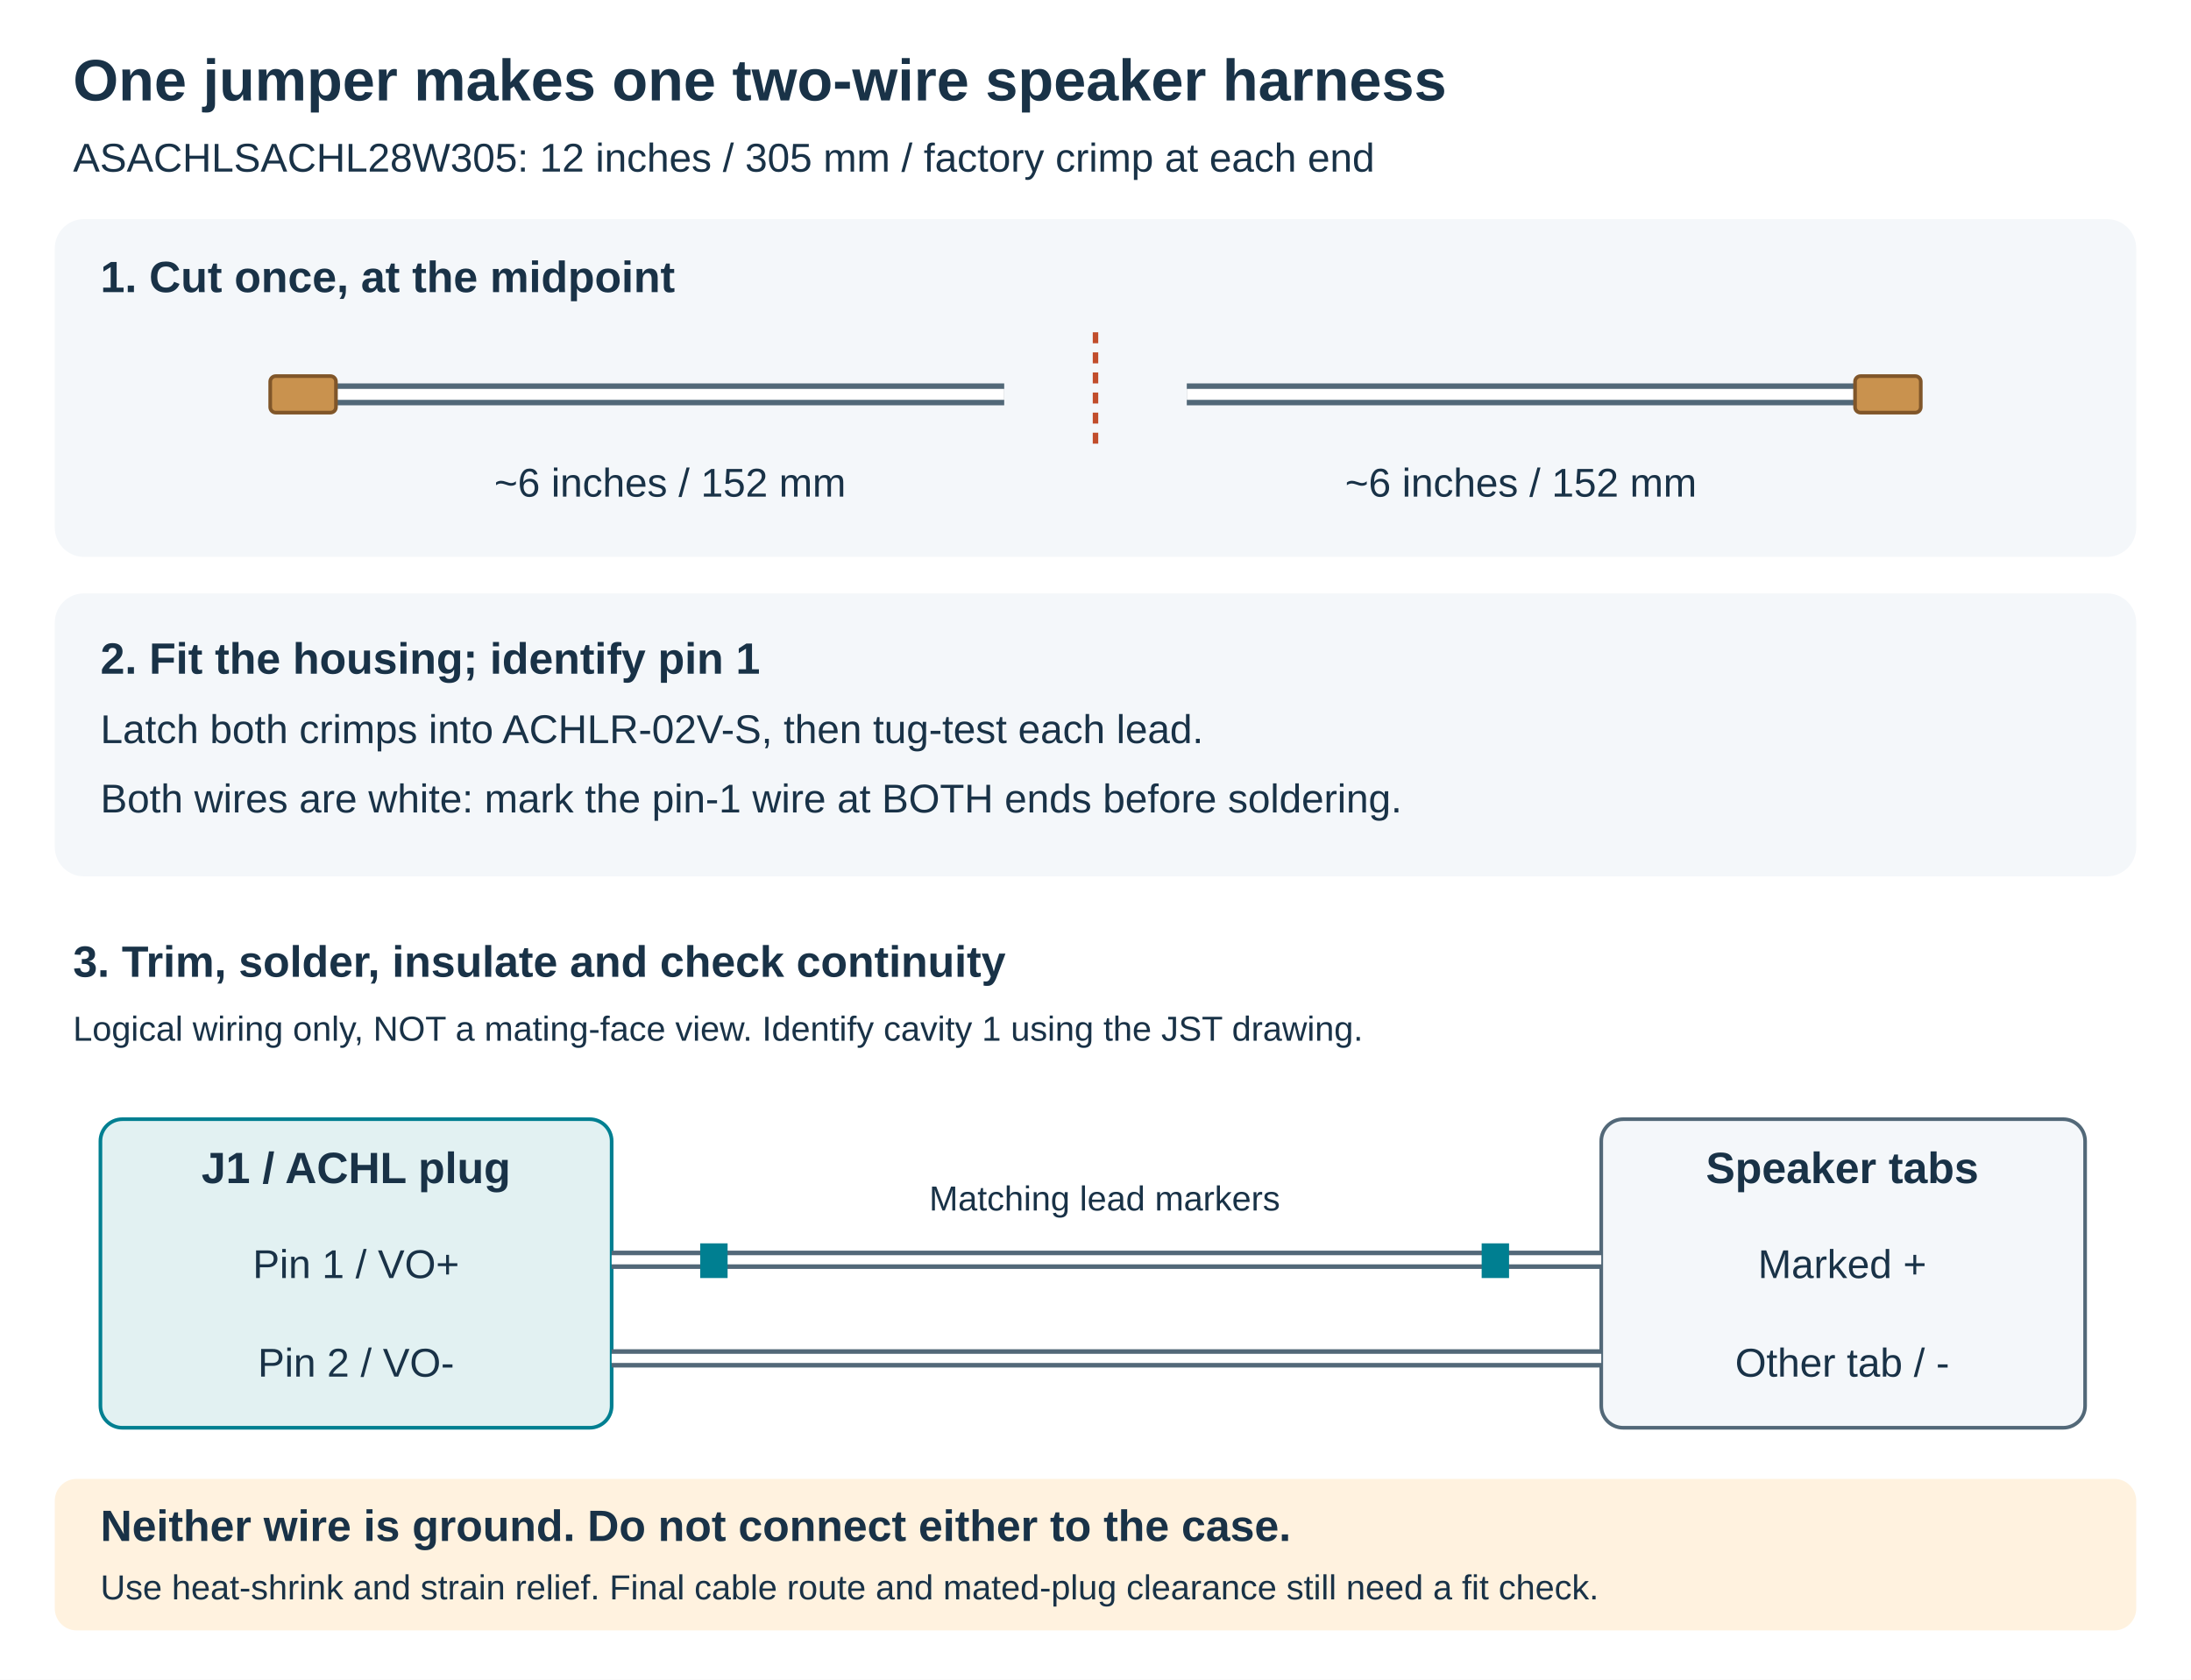
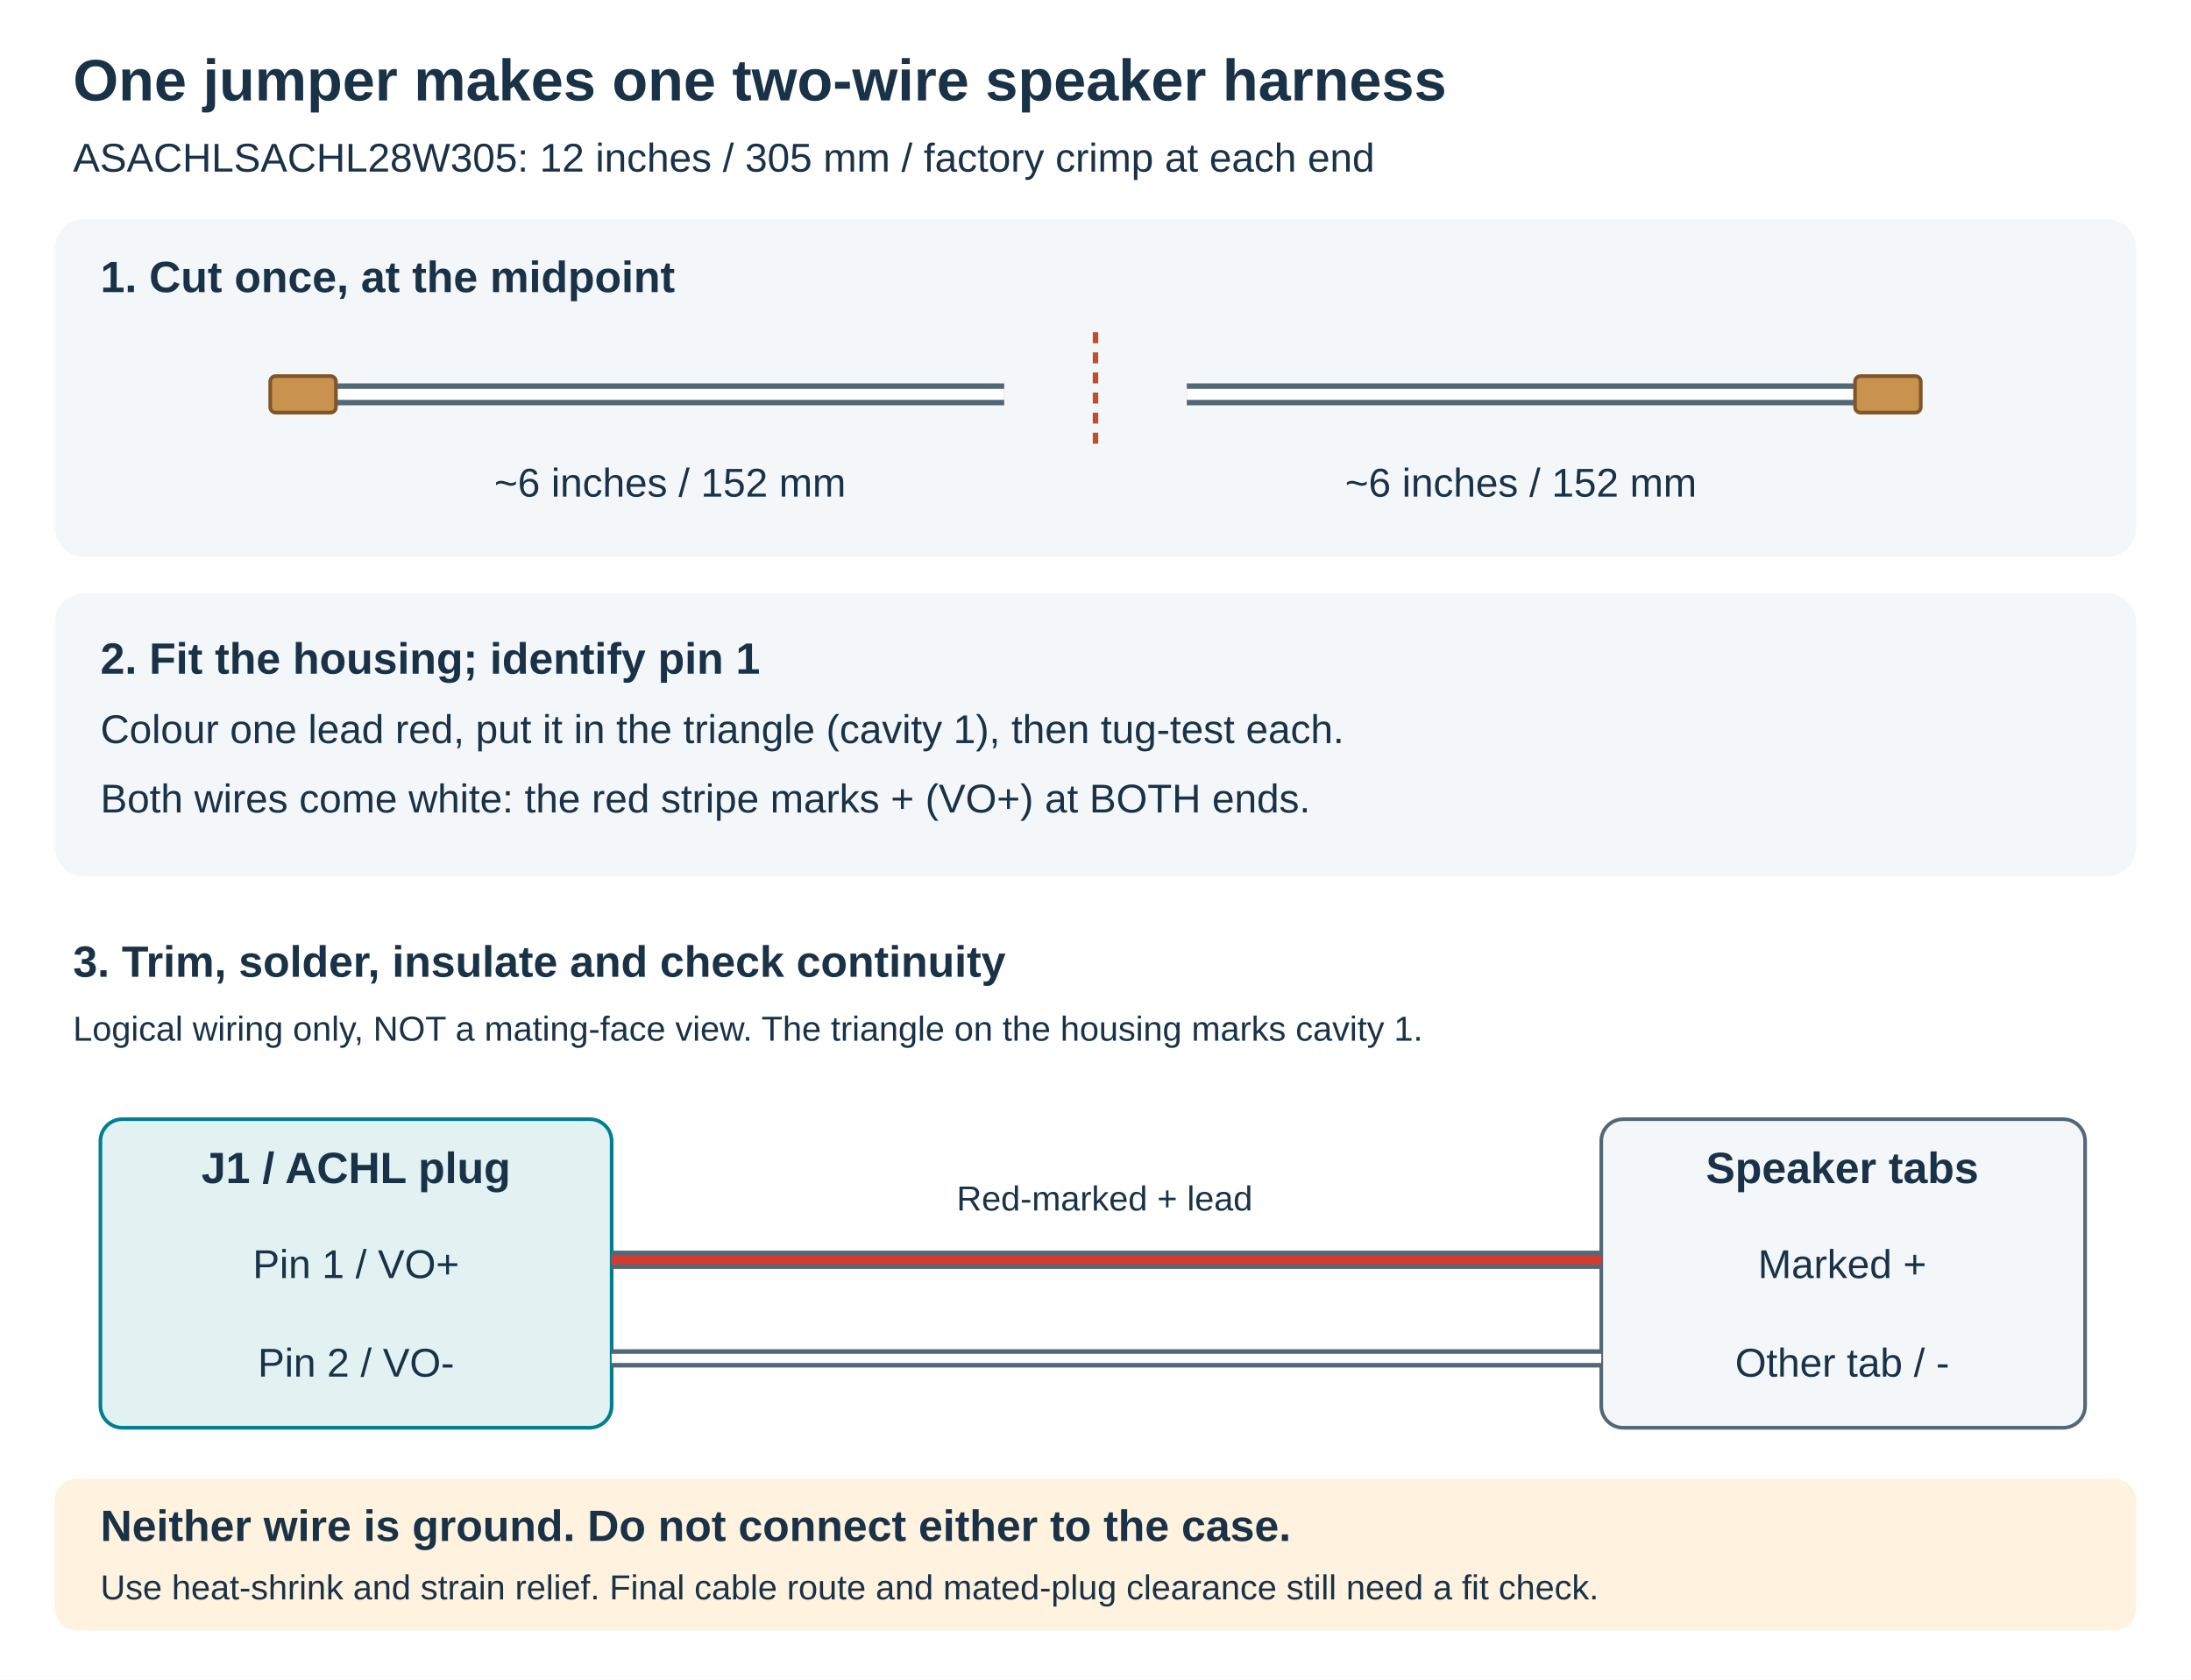
<svg xmlns="http://www.w3.org/2000/svg" width="1200" height="920" viewBox="0 0 1200 920" role="img" aria-labelledby="title desc">
  <defs>
    <style>
      text { font-family: Arial, sans-serif; fill: #193247; }
      .heading { font-size: 32px; font-weight: bold; }
      .label { font-size: 24px; font-weight: bold; }
      .body { font-size: 22px; }
      .note { font-size: 19px; }
    </style>
    <marker id="arrow" markerWidth="10" markerHeight="10" refX="8" refY="4" orient="auto">
      <path d="M0 0 8 4 0 8" fill="#007f91" />
    </marker>
  </defs>
  <rect width="1200" height="920" fill="#fff" />
  <text x="40" y="55" class="heading">One jumper makes one two-wire speaker harness</text>
  <text x="40" y="94" class="body">ASACHLSACHL28W305: 12 inches / 305 mm / factory crimp at each end</text>
  <rect x="30" y="120" width="1140" height="185" rx="16" fill="#f4f7fa" />
  <text x="55" y="160" class="label">1. Cut once, at the midpoint</text>
  <path d="M180 216 H550 M650 216 H1020" stroke="#526878" stroke-width="12" />
  <path d="M180 216 H550 M650 216 H1020" stroke="#fff" stroke-width="6" />
  <rect x="148" y="206" width="36" height="20" rx="3" fill="#c9924e" stroke="#805629" stroke-width="2" />
  <rect x="1016" y="206" width="36" height="20" rx="3" fill="#c9924e" stroke="#805629" stroke-width="2" />
  <path d="M600 182 V245" stroke="#c14d2b" stroke-width="3" stroke-dasharray="6 5" />
  <text x="367" y="272" text-anchor="middle" class="body">~6 inches / 152 mm</text>
  <text x="833" y="272" text-anchor="middle" class="body">~6 inches / 152 mm</text>
  <rect x="30" y="325" width="1140" height="155" rx="16" fill="#f4f7fa" />
  <text x="55" y="369" class="label">2. Fit the housing; identify pin 1</text>
-   <text x="55" y="407" class="body">Latch both crimps into ACHLR-02V-S, then tug-test each lead.</text>
-   <text x="55" y="445" class="body">Both wires are white: mark the pin-1 wire at BOTH ends before soldering.</text>
+   <text x="55" y="407" class="body">Colour one lead red, put it in the triangle (cavity 1), then tug-test each.</text>
+   <text x="55" y="445" class="body">Both wires come white: the red stripe marks + (VO+) at BOTH ends.</text>
  <text x="40" y="535" class="label">3. Trim, solder, insulate and check continuity</text>
-   <text x="40" y="570" class="note">Logical wiring only, NOT a mating-face view. Identify cavity 1 using the JST drawing.</text>
+   <text x="40" y="570" class="note">Logical wiring only, NOT a mating-face view. The triangle on the housing marks cavity 1.</text>
  <rect x="55" y="613" width="280" height="169" rx="12" fill="#e2f1f2" stroke="#007f91" stroke-width="2" />
  <text x="195" y="648" text-anchor="middle" class="label">J1 / ACHL plug</text>
  <text x="195" y="700" text-anchor="middle" class="body">Pin 1 / VO+</text>
  <text x="195" y="754" text-anchor="middle" class="body">Pin 2 / VO-</text>
  <rect x="877" y="613" width="265" height="169" rx="12" fill="#f4f7fa" stroke="#526878" stroke-width="2" />
  <text x="1009" y="648" text-anchor="middle" class="label">Speaker tabs</text>
  <text x="1009" y="700" text-anchor="middle" class="body">Marked +</text>
  <text x="1009" y="754" text-anchor="middle" class="body">Other tab / -</text>
  <path d="M335 690 H877 M335 744 H877" stroke="#526878" stroke-width="10" />
-   <path d="M335 690 H877 M335 744 H877" stroke="#fff" stroke-width="5" />
-   <path d="M391 681 V700 M819 681 V700" stroke="#007f91" stroke-width="15" />
-   <text x="605" y="663" text-anchor="middle" class="note">Matching lead markers</text>
+   <path d="M335 690 H877" stroke="#d63a2f" stroke-width="5" />
+   <path d="M335 744 H877" stroke="#fff" stroke-width="5" />
+   <text x="605" y="663" text-anchor="middle" class="note">Red-marked + lead</text>
  <rect x="30" y="810" width="1140" height="83" rx="12" fill="#fff2df" />
  <text x="55" y="844" class="label">Neither wire is ground. Do not connect either to the case.</text>
  <text x="55" y="876" class="note">Use heat-shrink and strain relief. Final cable route and mated-plug clearance still need a fit check.</text>
</svg>
